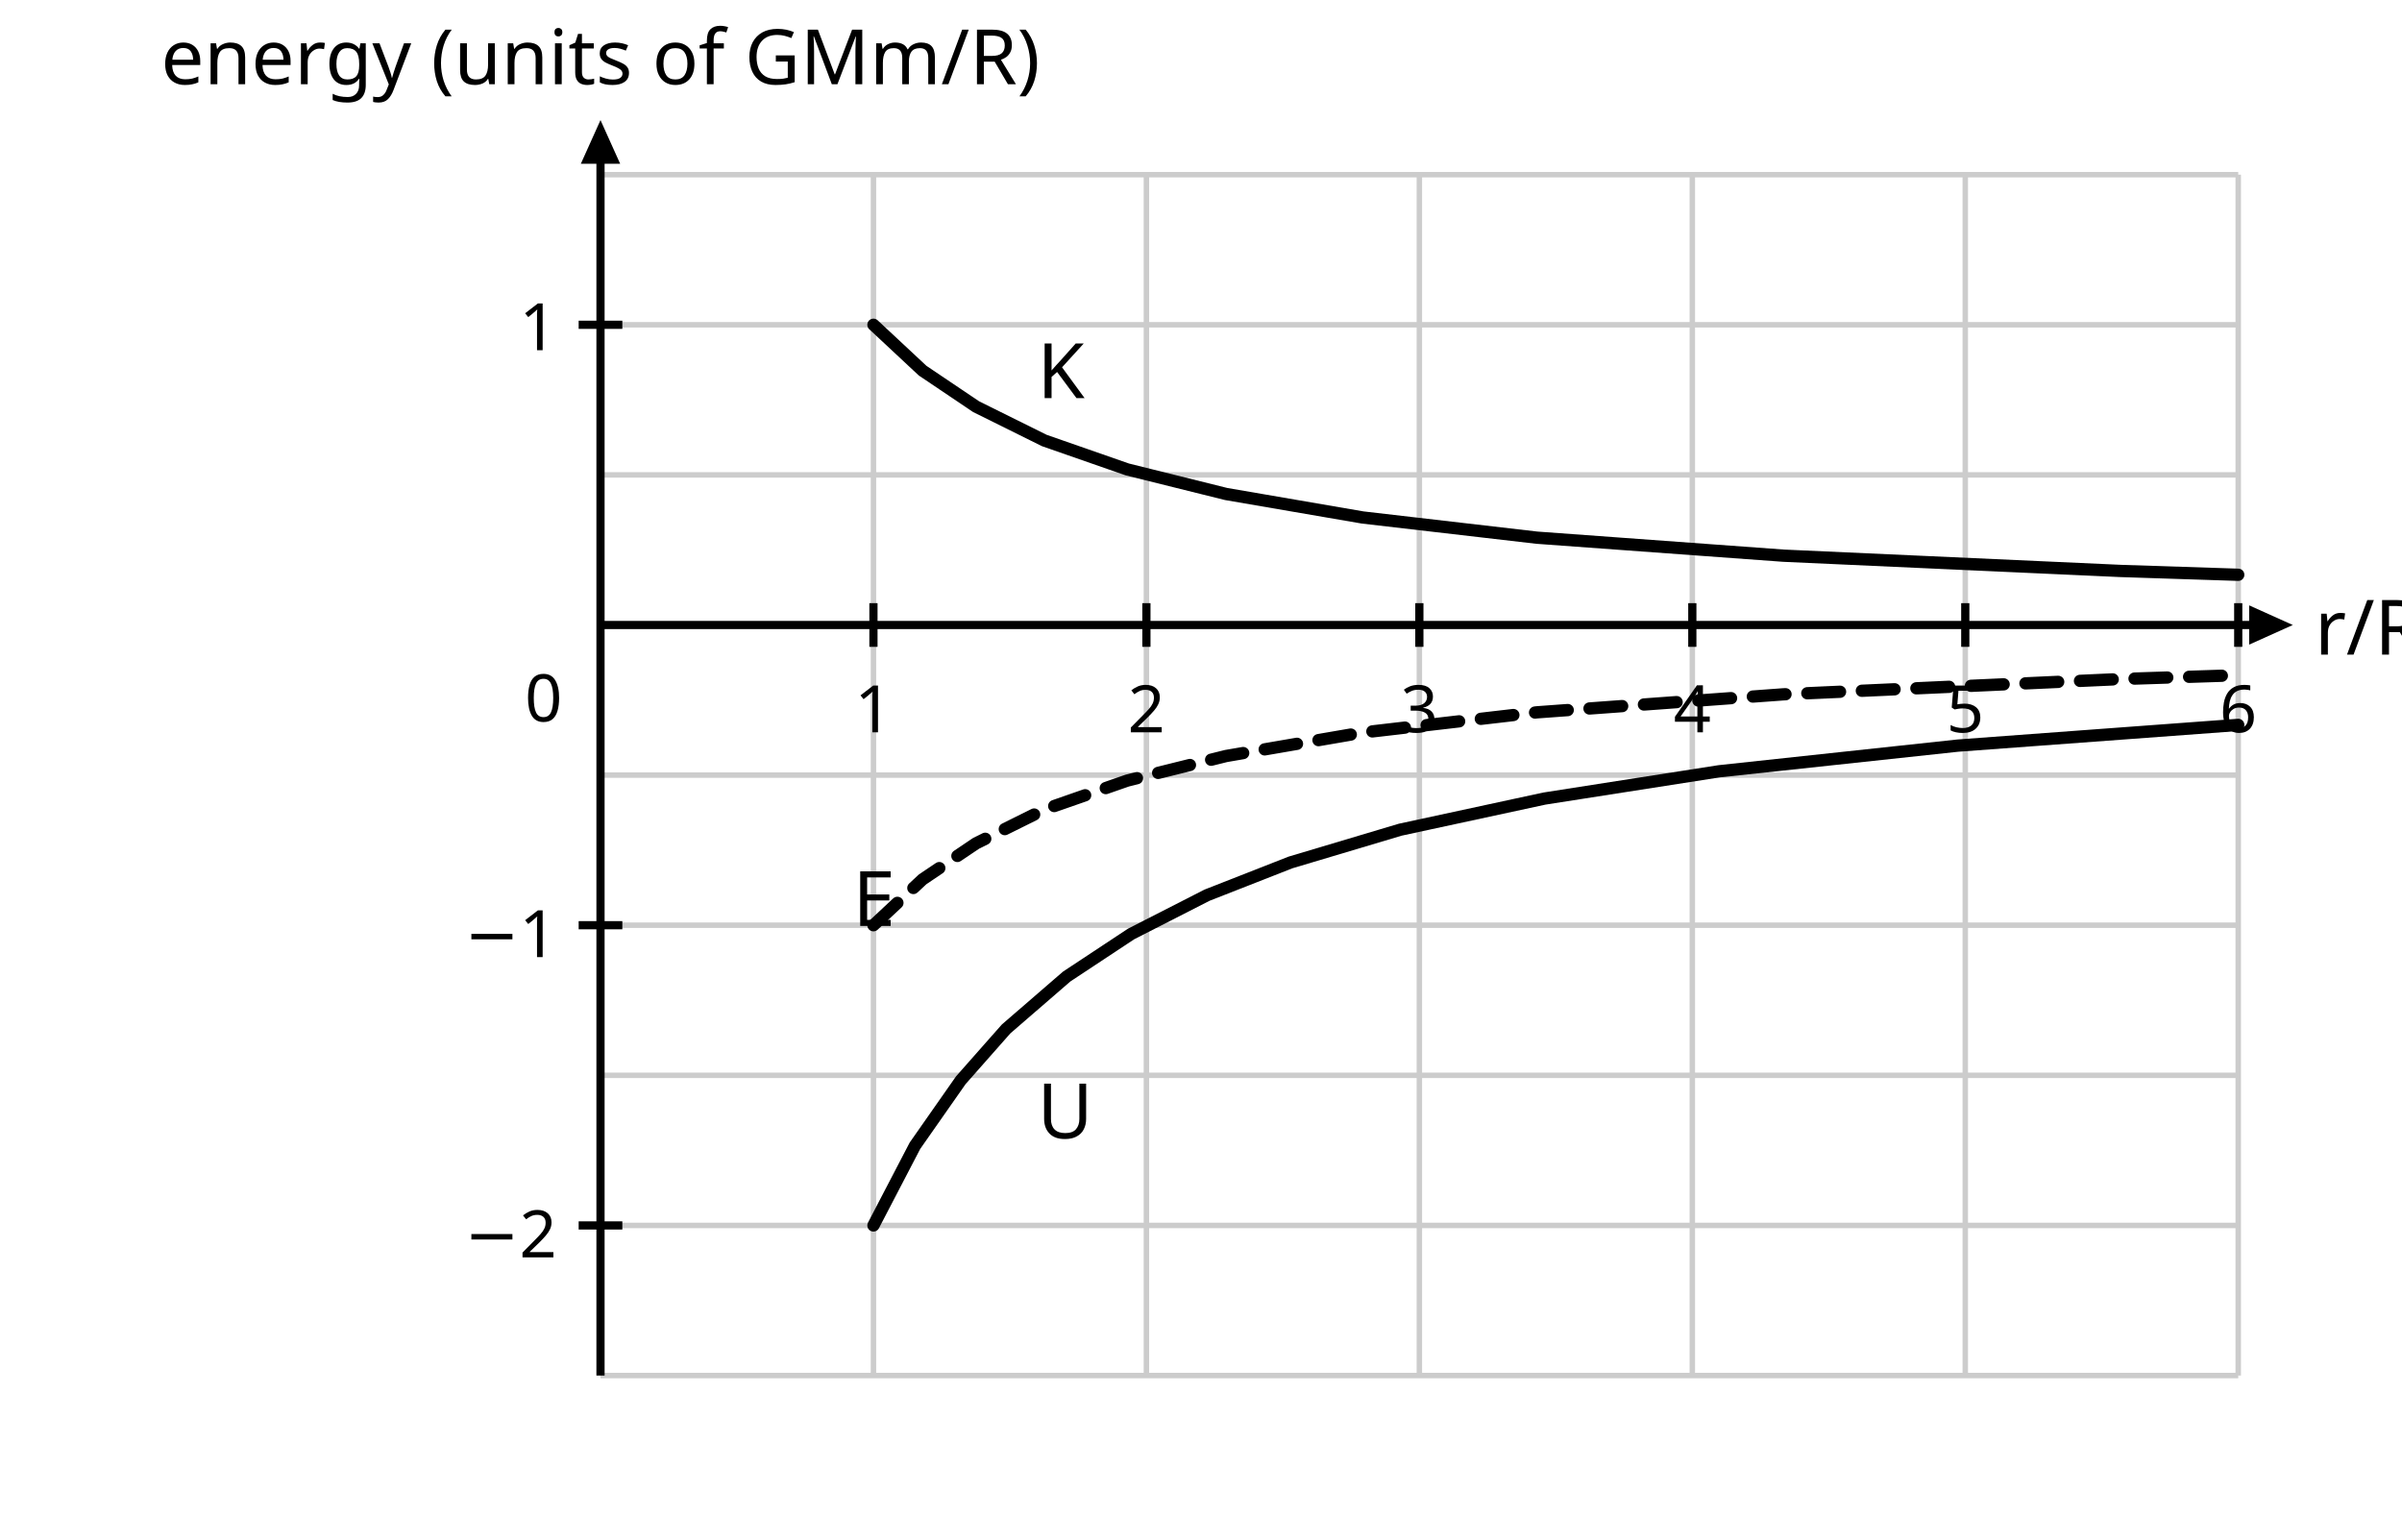
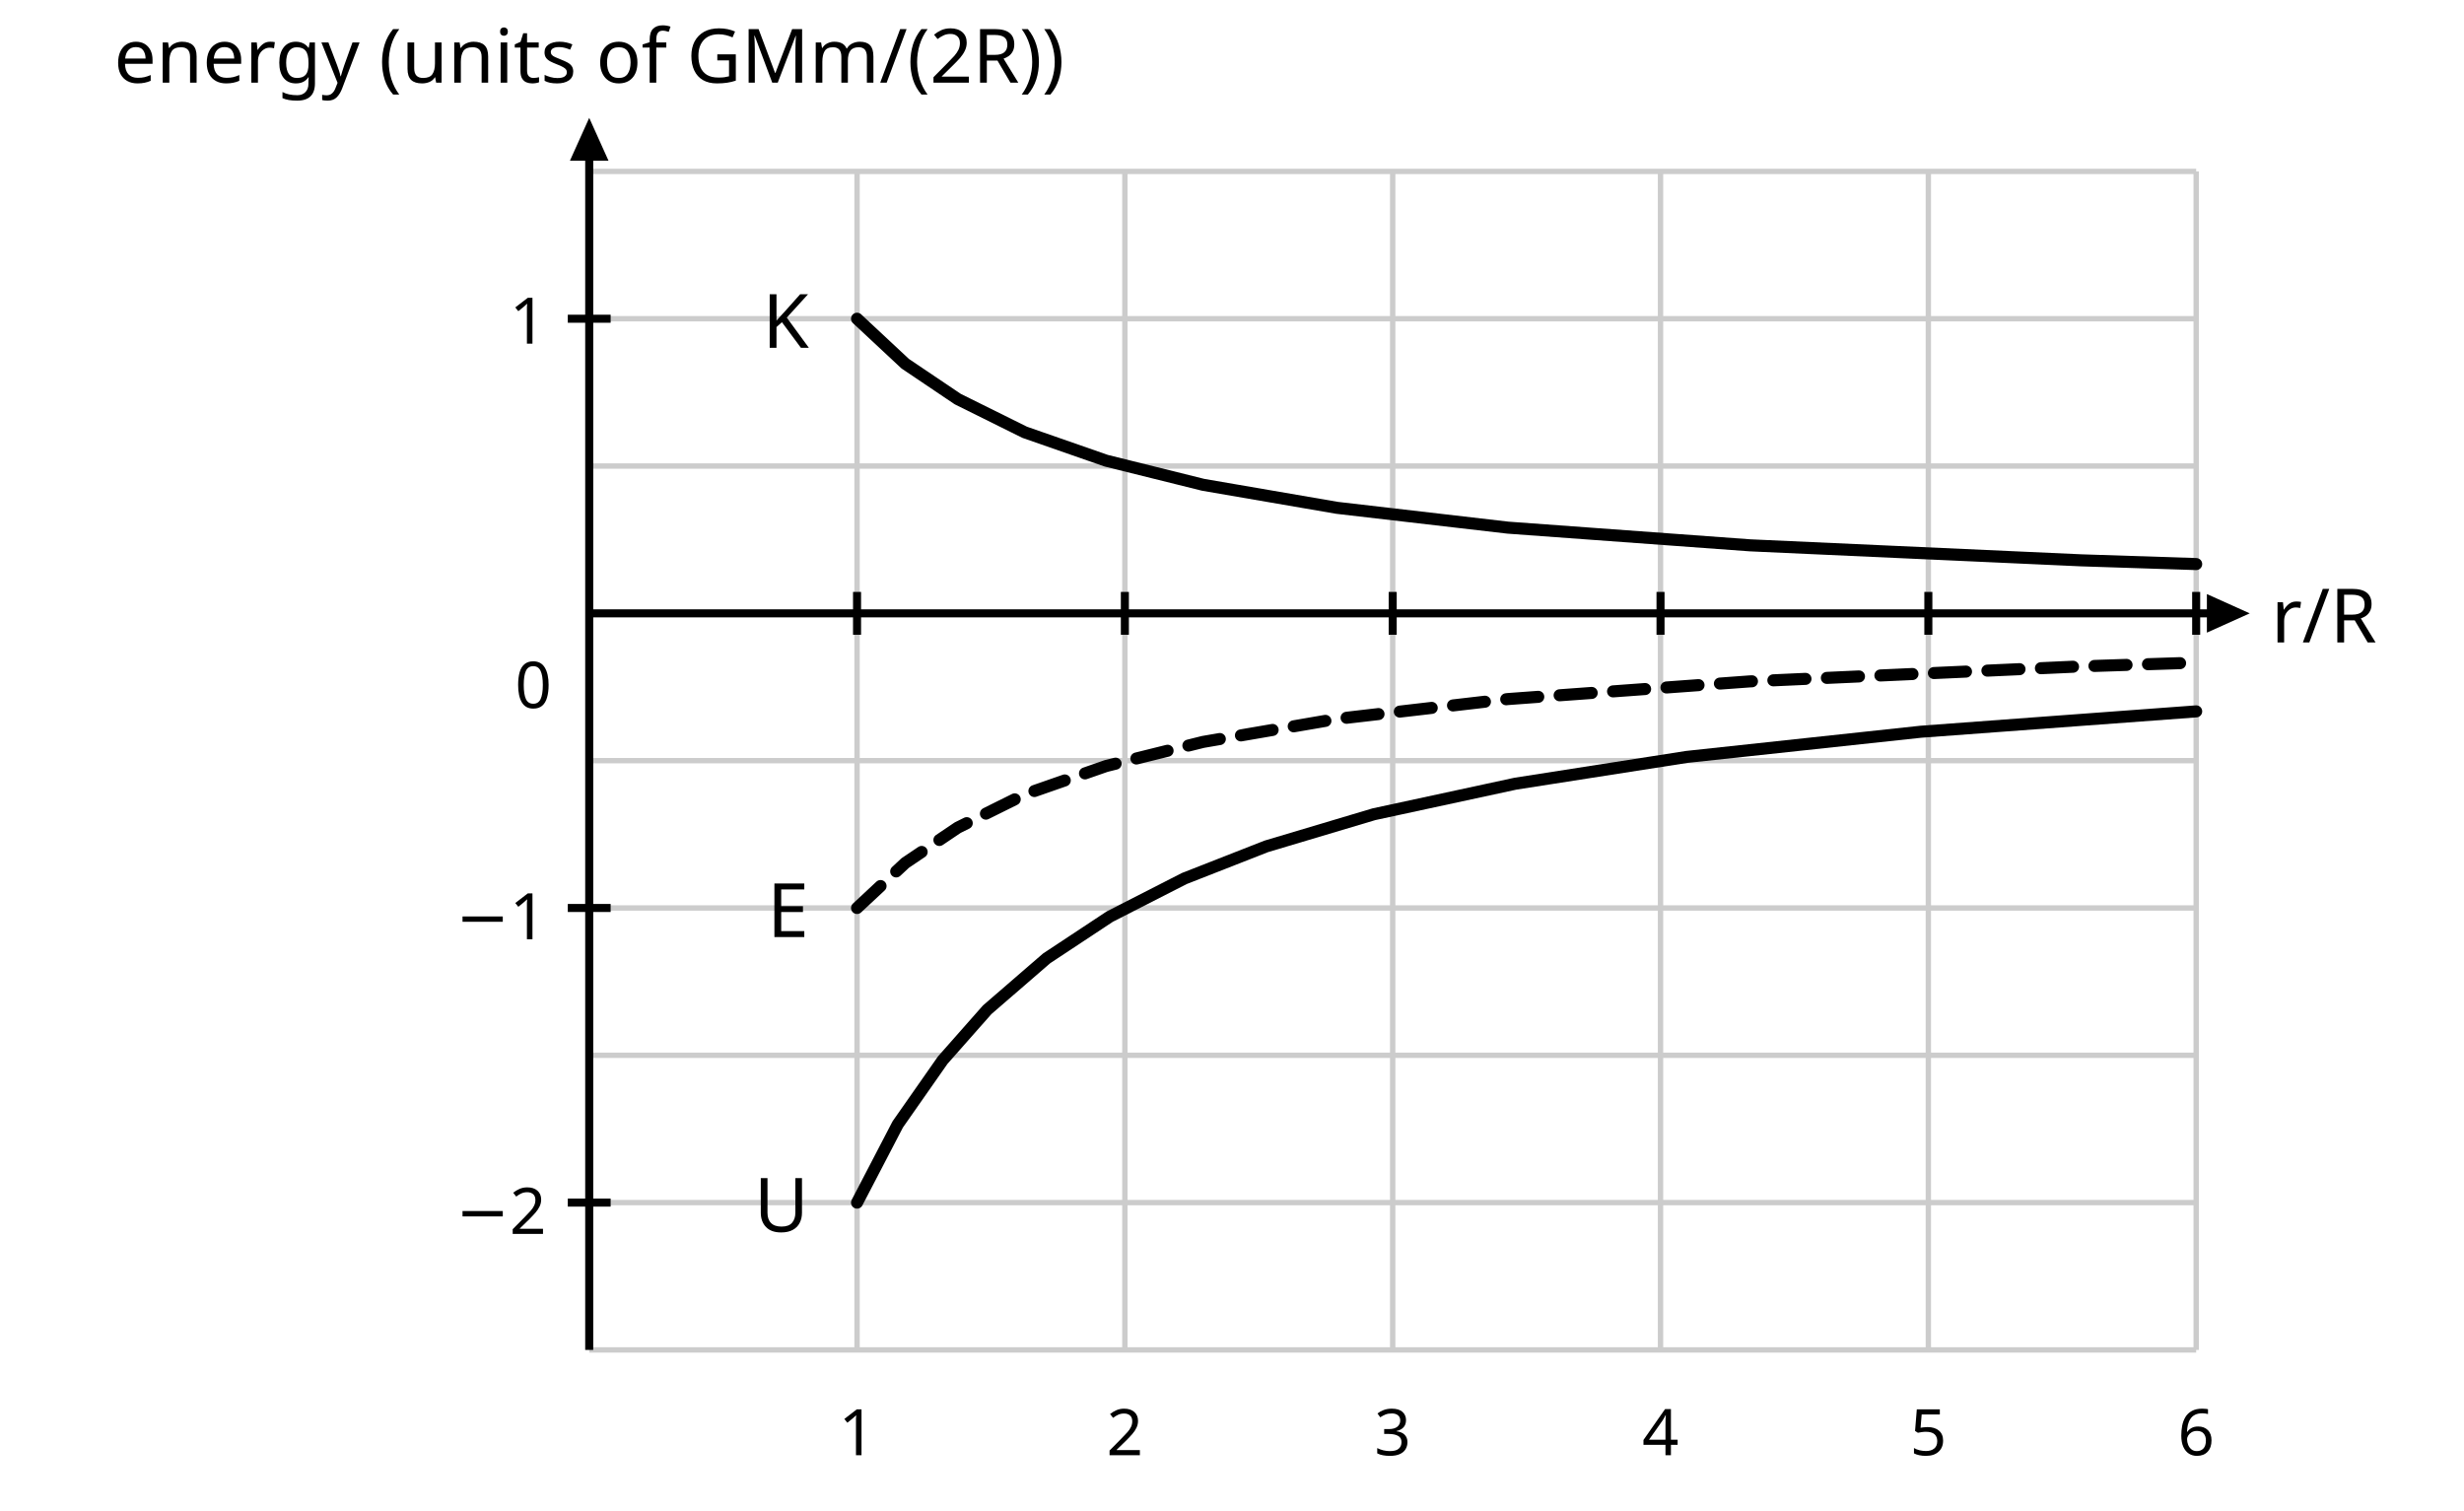
- <svg xmlns="http://www.w3.org/2000/svg" viewBox="0 0 440 282">
+ <svg xmlns="http://www.w3.org/2000/svg" viewBox="0 0 460 282">
  <g transform="translate(80 0)">
    <path d="M80 252V32M130 252V32M180 252V32M230 252V32M280 252V32M330 252V32M30 252H330M30 224.5H330M30 197H330M30 169.5H330M30 142H330M30 87H330M30 59.5H330M30 32H330" fill="none" stroke="currentColor" stroke-width="1" stroke-opacity="0.2" />
    <line x1="30" y1="114.5" x2="333.6" y2="114.5" stroke="currentColor" stroke-width="1.5" />
    <polygon points="340,114.5 332,118.1 332,110.9" fill="currentColor" stroke="none" />
    <line x1="30" y1="252" x2="30" y2="28.4" stroke="currentColor" stroke-width="1.5" />
    <polygon points="30,22 33.6,30 26.4,30" fill="currentColor" stroke="none" />
-     <text x="80" y="129.5" fill="currentColor" font-size="12" font-family="sans-serif" text-anchor="middle" dominant-baseline="central">1</text>
-     <text x="130" y="129.5" fill="currentColor" font-size="12" font-family="sans-serif" text-anchor="middle" dominant-baseline="central">2</text>
-     <text x="180" y="129.5" fill="currentColor" font-size="12" font-family="sans-serif" text-anchor="middle" dominant-baseline="central">3</text>
-     <text x="230" y="129.5" fill="currentColor" font-size="12" font-family="sans-serif" text-anchor="middle" dominant-baseline="central">4</text>
-     <text x="280" y="129.5" fill="currentColor" font-size="12" font-family="sans-serif" text-anchor="middle" dominant-baseline="central">5</text>
-     <text x="330" y="129.5" fill="currentColor" font-size="12" font-family="sans-serif" text-anchor="middle" dominant-baseline="central">6</text>
    <text x="22" y="224.5" fill="currentColor" font-size="12" font-family="sans-serif" text-anchor="end" dominant-baseline="central">−2</text>
    <text x="22" y="169.5" fill="currentColor" font-size="12" font-family="sans-serif" text-anchor="end" dominant-baseline="central">−1</text>
    <text x="22" y="59.5" fill="currentColor" font-size="12" font-family="sans-serif" text-anchor="end" dominant-baseline="central">1</text>
-     <path d="M80 110.5V118.5M130 110.5V118.5M180 110.5V118.5M230 110.5V118.5M280 110.5V118.5M330 110.5V118.5M26 224.5H34M26 169.5H34M26 59.5H34" fill="none" stroke="currentColor" stroke-width="1.5" />
+     <path d="M26 224.5H34M26 169.5H34M26 59.5H34" fill="none" stroke="currentColor" stroke-width="1.5" />
    <text x="23" y="127.5" fill="currentColor" font-size="12" font-family="sans-serif" text-anchor="end" dominant-baseline="central">0</text>
    <text x="344" y="114.5" fill="currentColor" font-size="14" font-family="sans-serif" text-anchor="start" dominant-baseline="central">r/R</text>
-     <text x="30" y="10" fill="currentColor" font-size="14" font-family="sans-serif" text-anchor="middle" dominant-baseline="central">energy (units of GMm/R)</text>
+     <text x="30" y="10" fill="currentColor" font-size="14" font-family="sans-serif" text-anchor="middle" dominant-baseline="central">energy (units of GMm/(2R))</text>
+     <path d="M80 110.5V118.5M130 110.5V118.5M180 110.5V118.5M230 110.5V118.5M280 110.5V118.5M330 110.5V118.5" fill="none" stroke="currentColor" stroke-width="1.5" />
+     <text x="80" y="267" fill="currentColor" font-size="12" font-family="sans-serif" text-anchor="middle" dominant-baseline="central">1</text>
+     <text x="130" y="267" fill="currentColor" font-size="12" font-family="sans-serif" text-anchor="middle" dominant-baseline="central">2</text>
+     <text x="180" y="267" fill="currentColor" font-size="12" font-family="sans-serif" text-anchor="middle" dominant-baseline="central">3</text>
+     <text x="230" y="267" fill="currentColor" font-size="12" font-family="sans-serif" text-anchor="middle" dominant-baseline="central">4</text>
+     <text x="280" y="267" fill="currentColor" font-size="12" font-family="sans-serif" text-anchor="middle" dominant-baseline="central">5</text>
+     <text x="330" y="267" fill="currentColor" font-size="12" font-family="sans-serif" text-anchor="middle" dominant-baseline="central">6</text>
    <polyline points="80,59.5 89,67.9 98.8,74.5 111.3,80.7 126.5,86 144.6,90.5 169.6,94.8 201.5,98.5 246.7,101.8 308.5,104.6 330,105.3" fill="none" stroke="currentColor" stroke-width="2.25" stroke-linecap="round" stroke-linejoin="round" />
    <polyline points="80,224.5 87.6,209.9 96,197.9 104.3,188.5 115.4,178.9 127.2,171.1 141.1,164 156.4,158 176.5,152 202.9,146.3 234.9,141.3 278.6,136.6 330,132.8" fill="none" stroke="currentColor" stroke-width="2.25" stroke-linecap="round" stroke-linejoin="round" />
    <polyline points="80,169.5 89,161.1 98.8,154.5 111.3,148.3 126.5,143 144.6,138.5 169.6,134.2 201.5,130.5 246.7,127.2 308.5,124.4 330,123.7" fill="none" stroke="currentColor" stroke-width="2.25" stroke-dasharray="6 4" stroke-linecap="round" stroke-linejoin="round" />
-     <text x="110" y="67.5" fill="currentColor" font-size="14" font-family="sans-serif" text-anchor="start" dominant-baseline="central">K</text>
-     <text x="110" y="203.1" fill="currentColor" font-size="14" font-family="sans-serif" text-anchor="start" dominant-baseline="central">U</text>
-     <text x="84" y="164.2" fill="currentColor" font-size="14" font-family="sans-serif" text-anchor="end" dominant-baseline="central">E</text>
+     <text x="71" y="59.5" fill="currentColor" font-size="14" font-family="sans-serif" text-anchor="end" dominant-baseline="central">K</text>
+     <text x="71" y="224.5" fill="currentColor" font-size="14" font-family="sans-serif" text-anchor="end" dominant-baseline="central">U</text>
+     <text x="71" y="169.5" fill="currentColor" font-size="14" font-family="sans-serif" text-anchor="end" dominant-baseline="central">E</text>
  </g>
</svg>
